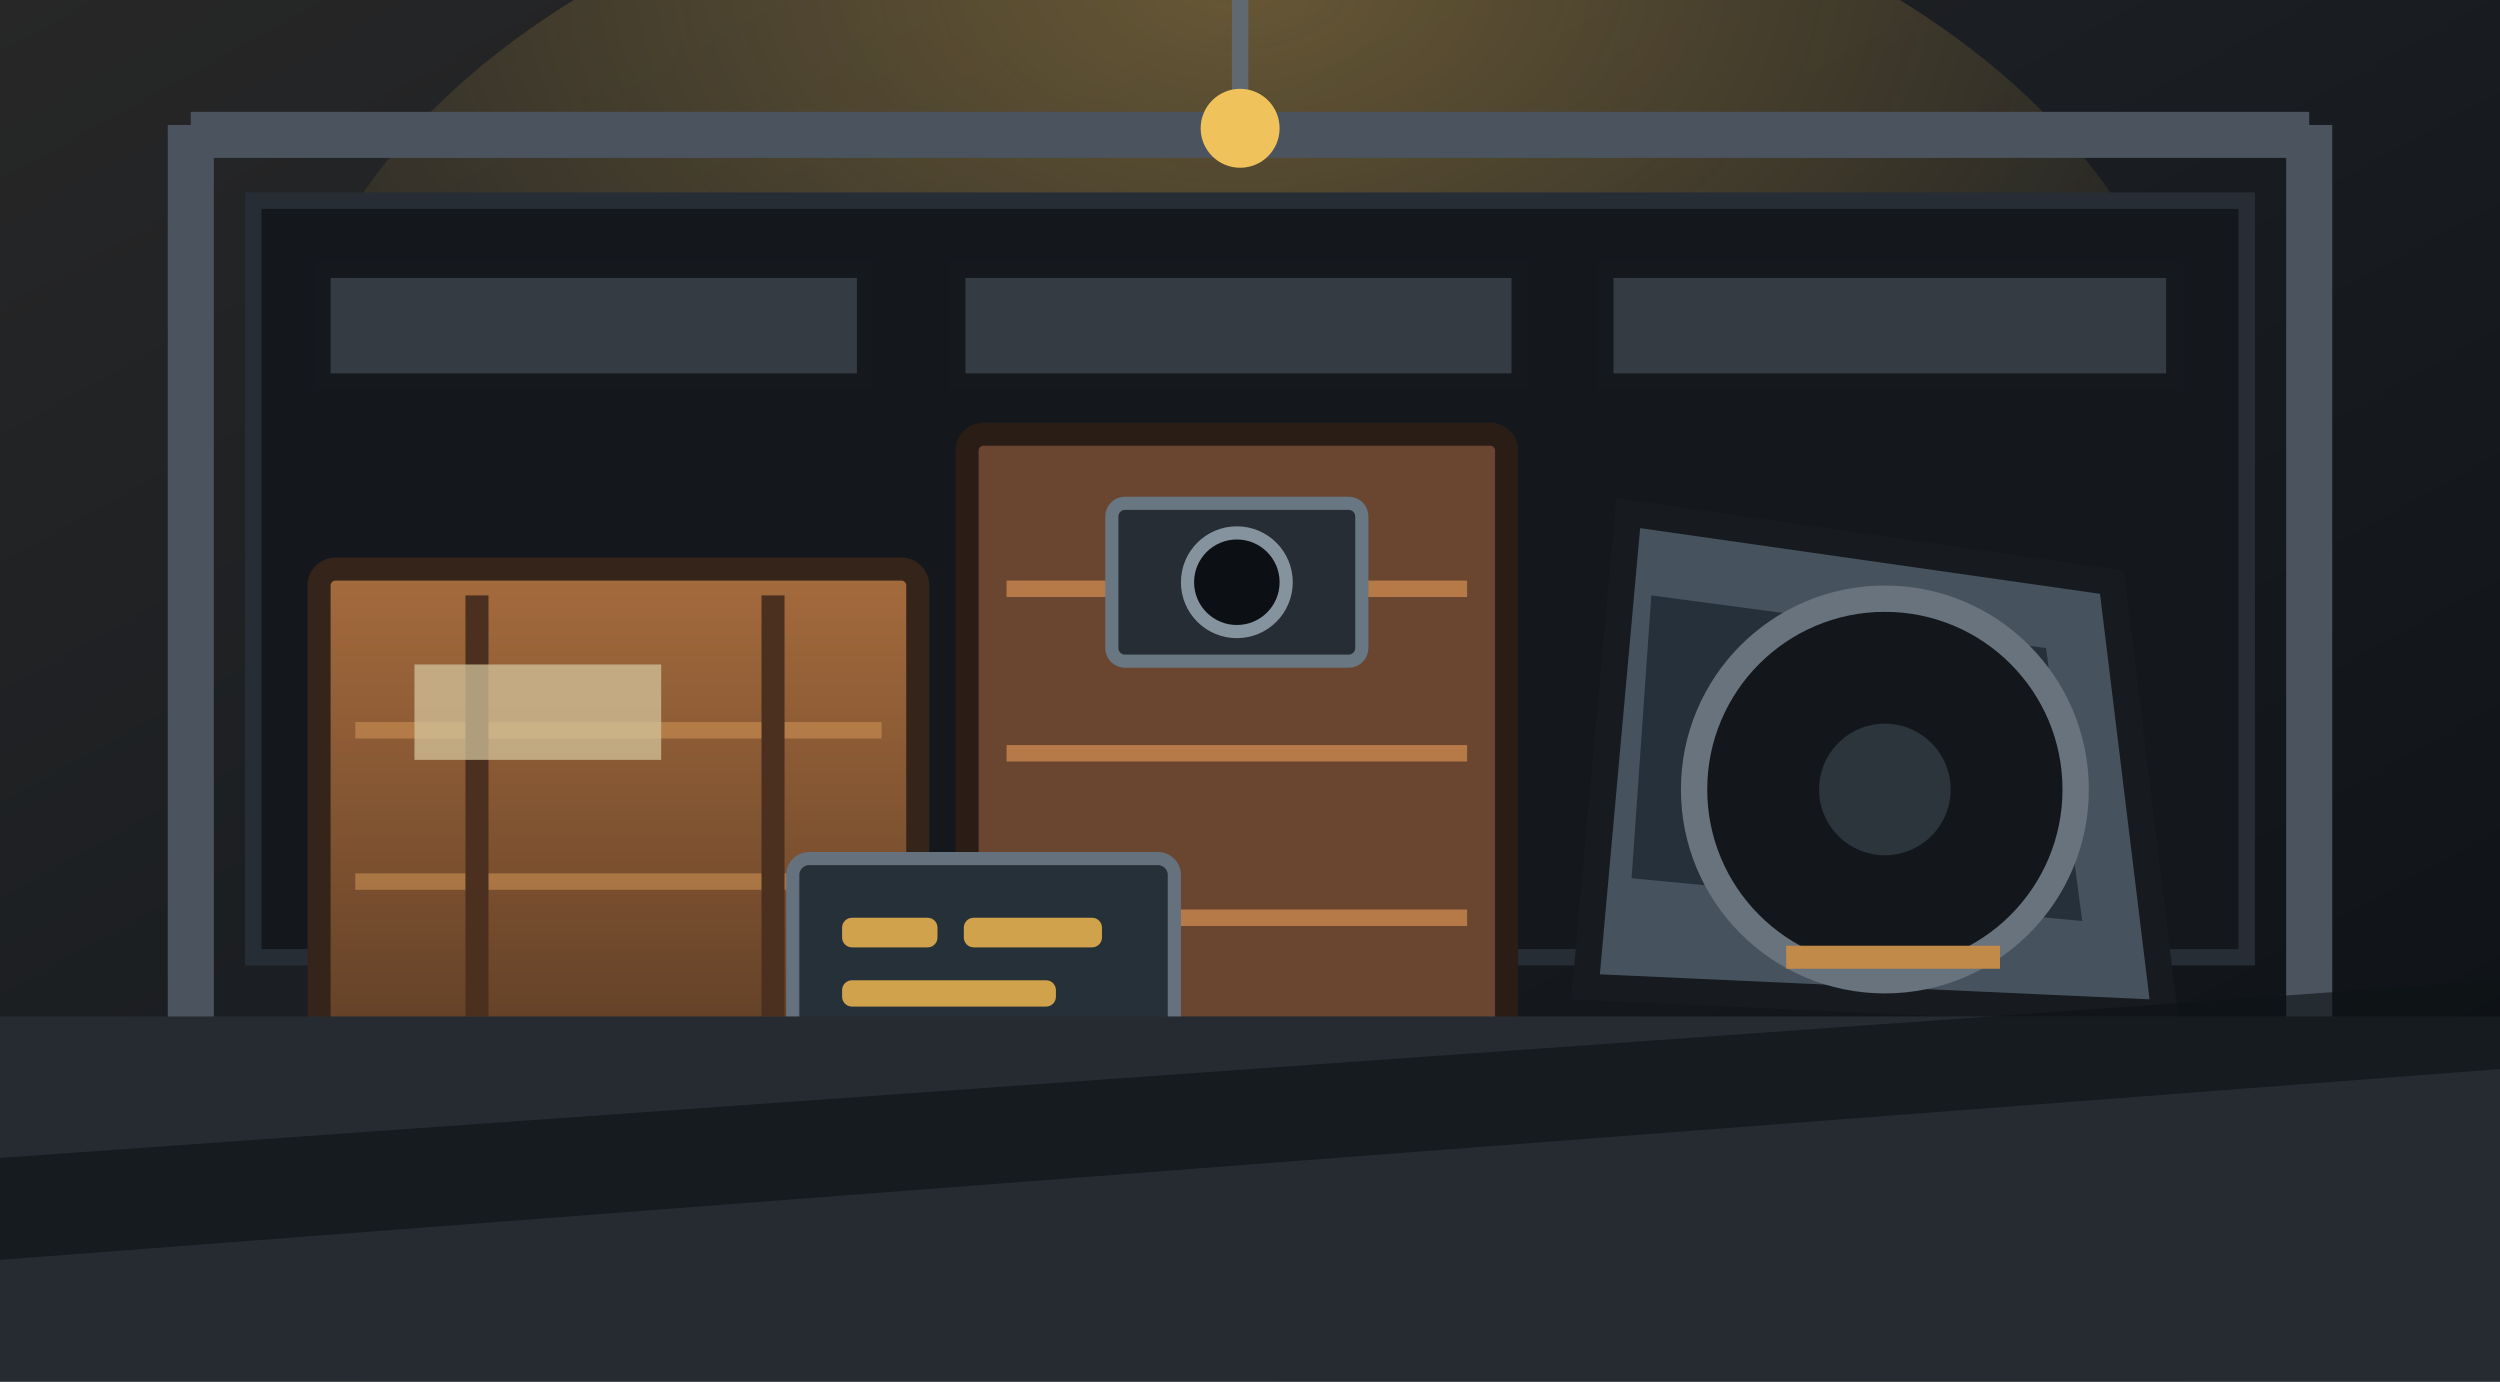
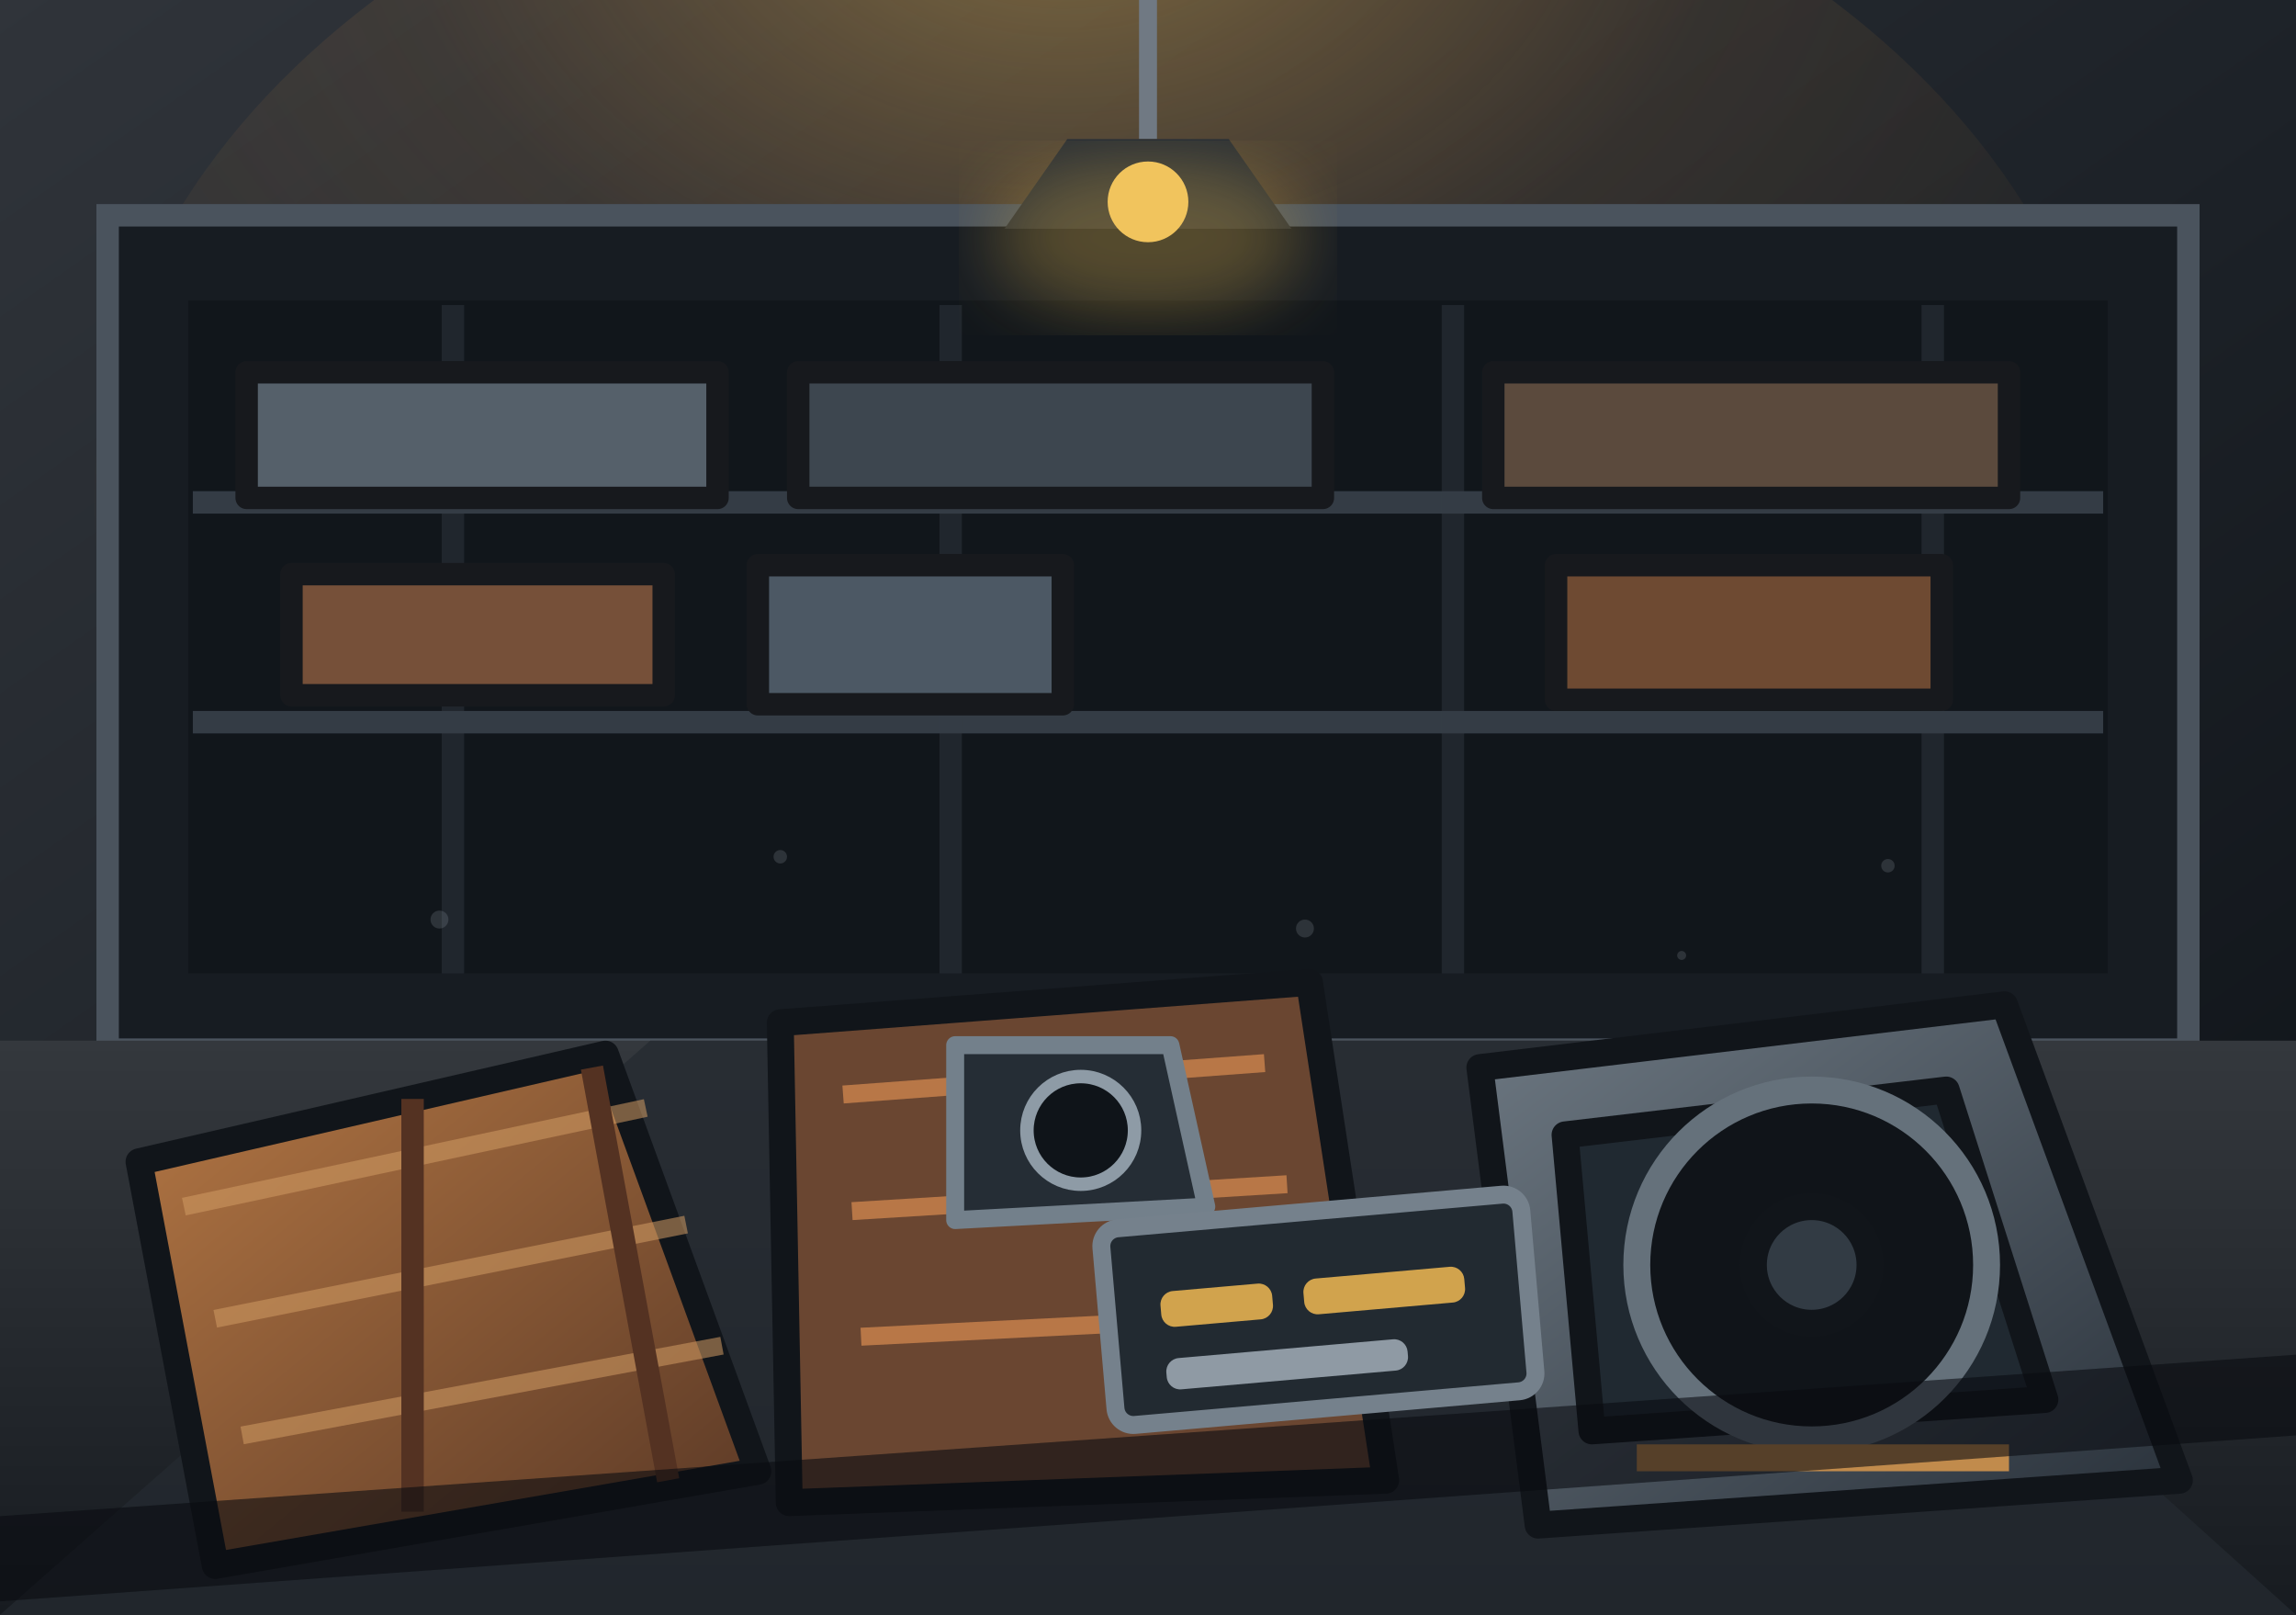
- <svg xmlns="http://www.w3.org/2000/svg" viewBox="0 0 760 420">
+ <svg xmlns="http://www.w3.org/2000/svg" viewBox="0 0 512 360">
  <defs>
-     <linearGradient id="garageBg" x1="0" y1="0" x2="1" y2="1">
-       <stop stop-color="#272727" />
-       <stop offset=".55" stop-color="#171b20" />
-       <stop offset="1" stop-color="#0d1014" />
+     <linearGradient id="wall" x1="0" y1="0" x2="1" y2="1">
+       <stop stop-color="#30343a" />
+       <stop offset=".55" stop-color="#1c2127" />
+       <stop offset="1" stop-color="#0d1116" />
    </linearGradient>
-     <linearGradient id="box" x1="0" y1="0" x2="0" y2="1">
-       <stop stop-color="#a56b3d" />
-       <stop offset="1" stop-color="#624027" />
+     <linearGradient id="floor" x1="0" y1="0" x2="0" y2="1">
+       <stop stop-color="#34383d" />
+       <stop offset="1" stop-color="#171b20" />
    </linearGradient>
-     <radialGradient id="lamp" cx="50%" cy="12%" r="64%">
-       <stop stop-color="#f1c057" stop-opacity=".34" />
-       <stop offset="1" stop-color="#f1c057" stop-opacity="0" />
+     <linearGradient id="wood" x1="0" y1="0" x2="1" y2="1">
+       <stop stop-color="#b47744" />
+       <stop offset="1" stop-color="#583725" />
+     </linearGradient>
+     <linearGradient id="steel" x1="0" y1="0" x2="1" y2="1">
+       <stop stop-color="#6d7882" />
+       <stop offset="1" stop-color="#29313a" />
+     </linearGradient>
+     <radialGradient id="lamp" cx="48%" cy="6%" r="70%">
+       <stop stop-color="#f0bf58" stop-opacity=".46" />
+       <stop offset=".48" stop-color="#d18b3d" stop-opacity=".11" />
+       <stop offset="1" stop-color="#d18b3d" stop-opacity="0" />
    </radialGradient>
+     <filter id="blur">
+       <feGaussianBlur stdDeviation="8" />
+     </filter>
  </defs>
-   <rect width="760" height="420" fill="url(#garageBg)" />
-   <ellipse cx="376" cy="133" rx="290" ry="185" fill="url(#lamp)" />
-   <path d="M58 38v275M702 38v275M58 41h644" fill="none" stroke="#4a535e" stroke-width="14" />
-   <rect x="77" y="61" width="606" height="230" fill="#14181d" stroke="#272d34" stroke-width="5" />
-   <g fill="#343b43" stroke="#15191e" stroke-width="5">
-     <rect x="98" y="82" width="165" height="34" />
-     <rect x="291" y="82" width="171" height="34" />
-     <rect x="488" y="82" width="173" height="34" />
+   <rect width="512" height="360" fill="url(#wall)" />
+   <ellipse cx="246" cy="112" rx="225" ry="162" fill="url(#lamp)" />
+   <path d="M24 48h464v186H24z" fill="#171c22" stroke="#4a535d" stroke-width="5" />
+   <path d="M42 67h428v150H42z" fill="#11161b" />
+   <g stroke="#343c45" stroke-width="5">
+     <path d="M43 112h426M43 161h426" />
+     <path d="M101 68v149M212 68v149M324 68v149M431 68v149" opacity=".42" />
  </g>
-   <g transform="translate(188 245)">
-     <rect x="-91" y="-72" width="182" height="144" rx="5" fill="url(#box)" stroke="#342419" stroke-width="7" />
-     <path d="M-80-23h160M-80 23h160" stroke="#d29555" stroke-width="5" opacity=".55" />
-     <path d="M-43-64v128M47-64v128" stroke="#4b3020" stroke-width="7" />
-     <path d="M-62-43h75v29h-75z" fill="#d4c39d" opacity=".74" />
+   <g stroke="#17191d" stroke-width="5" stroke-linejoin="round">
+     <path d="M55 83h105v28H55z" fill="#55606a" />
+     <path d="M178 83h117v28H178z" fill="#3d464f" />
+     <path d="M333 83h115v28H333z" fill="#5b4a3d" />
+     <path d="M65 128h83v27H65z" fill="#765039" />
+     <path d="M169 126h68v31H169z" fill="#4c5864" />
+     <path d="M347 126h86v30H347z" fill="#6e4a32" />
  </g>
-   <g transform="translate(376 226)">
-     <rect x="-82" y="-94" width="164" height="188" rx="5" fill="#6a4630" stroke="#2a1d16" stroke-width="7" />
-     <path d="M-70-47h140M-70 3h140M-70 53h140" stroke="#b57a47" stroke-width="5" />
-     <rect x="-38" y="-73" width="76" height="48" rx="4" fill="#262d34" stroke="#697783" stroke-width="4" />
-     <circle cx="0" cy="-49" r="15" fill="#0c1014" stroke="#85939f" stroke-width="4" />
+   <rect y="232" width="512" height="128" fill="url(#floor)" />
+   <path d="M0 360 145 232h225L512 360z" fill="#242a30" opacity=".75" />
+   <g stroke="#11151a" stroke-width="6" stroke-linejoin="round">
+     <path d="M31 259 135 235l34 93-121 21z" fill="url(#wood)" />
+     <path d="m41 269 103-22M48 294l105-21M54 320l107-20" stroke="#d09a62" stroke-width="4" opacity=".55" />
+     <path d="M92 245v92M132 238l17 92" stroke="#543222" stroke-width="5" />
+     <path d="M174 228 292 219l17 111-133 5z" fill="#6a4631" />
+     <path d="m188 244 94-7M190 270l97-6M192 298l99-5" stroke="#b87747" stroke-width="4" />
+     <path d="M213 233h48l8 36-56 3z" fill="#252d35" stroke="#73808b" stroke-width="4" />
+     <circle cx="241" cy="252" r="12" fill="#0f1419" stroke="#8e9ba6" stroke-width="3" />
+     <path d="M330 238 447 224l39 106-143 10z" fill="url(#steel)" />
+     <path d="m349 253 85-10 22 69-101 7z" fill="#202931" />
+     <circle cx="404" cy="282" r="39" fill="#101419" stroke="#65717b" stroke-width="6" />
+     <circle cx="404" cy="282" r="13" fill="#323b44" />
+     <path d="M365 325h83" stroke="#c18b4c" stroke-width="6" />
  </g>
-   <g transform="translate(568 238)">
-     <path d="M-86 62-73-82 74-61 90 70z" fill="#46535e" stroke="#171b20" stroke-width="8" />
-     <path d="M-66-57 54-41 65 42-72 29z" fill="#25303a" />
-     <circle cx="5" cy="2" r="58" fill="#13171c" stroke="#69737d" stroke-width="8" />
-     <circle cx="5" cy="2" r="20" fill="#2c343c" />
-     <path d="M-25 53h65" stroke="#c18a49" stroke-width="7" />
+   <g transform="translate(294 292) rotate(-5)">
+     <rect x="-47" y="-22" width="94" height="44" rx="4" fill="#222a31" stroke="#75818c" stroke-width="4" />
+     <rect x="-35" y="-7" width="25" height="8" rx="3" fill="#d1a34d" />
+     <rect x="-3" y="-7" width="36" height="8" rx="3" fill="#d1a34d" />
+     <rect x="-35" y="8" width="54" height="7" rx="3" fill="#8f9aa4" />
  </g>
-   <g transform="translate(299 290)">
-     <rect x="-58" y="-29" width="116" height="58" rx="5" fill="#263039" stroke="#65727e" stroke-width="4" />
-     <g fill="#d0a24c">
-       <rect x="-43" y="-11" width="29" height="9" rx="3" />
-       <rect x="-6" y="-11" width="42" height="9" rx="3" />
-       <rect x="-43" y="8" width="65" height="8" rx="3" />
-     </g>
+   <path d="M0 338 512 302v18L0 357z" fill="#080b0f" opacity=".58" />
+   <path d="M256 0v31" stroke="#707983" stroke-width="4" />
+   <path d="m238 31 36 0 14 20h-64z" fill="#2b3035" />
+   <ellipse cx="256" cy="53" rx="35" ry="18" fill="#e9b949" opacity=".3" filter="url(#blur)" />
+   <circle cx="256" cy="45" r="9" fill="#f1c45d" />
+   <g fill="#aeb5c0" opacity=".18">
+     <circle cx="98" cy="205" r="2" />
+     <circle cx="174" cy="191" r="1.5" />
+     <circle cx="291" cy="207" r="2" />
+     <circle cx="421" cy="193" r="1.5" />
+     <circle cx="375" cy="213" r="1" />
  </g>
-   <rect y="309" width="760" height="111" fill="#262b31" />
-   <path d="M0 352 760 298v27L0 383z" fill="#0d1115" opacity=".62" />
-   <line x1="377" y1="0" x2="377" y2="32" stroke="#616970" stroke-width="5" />
-   <circle cx="377" cy="39" r="12" fill="#efc25b" />
</svg>
